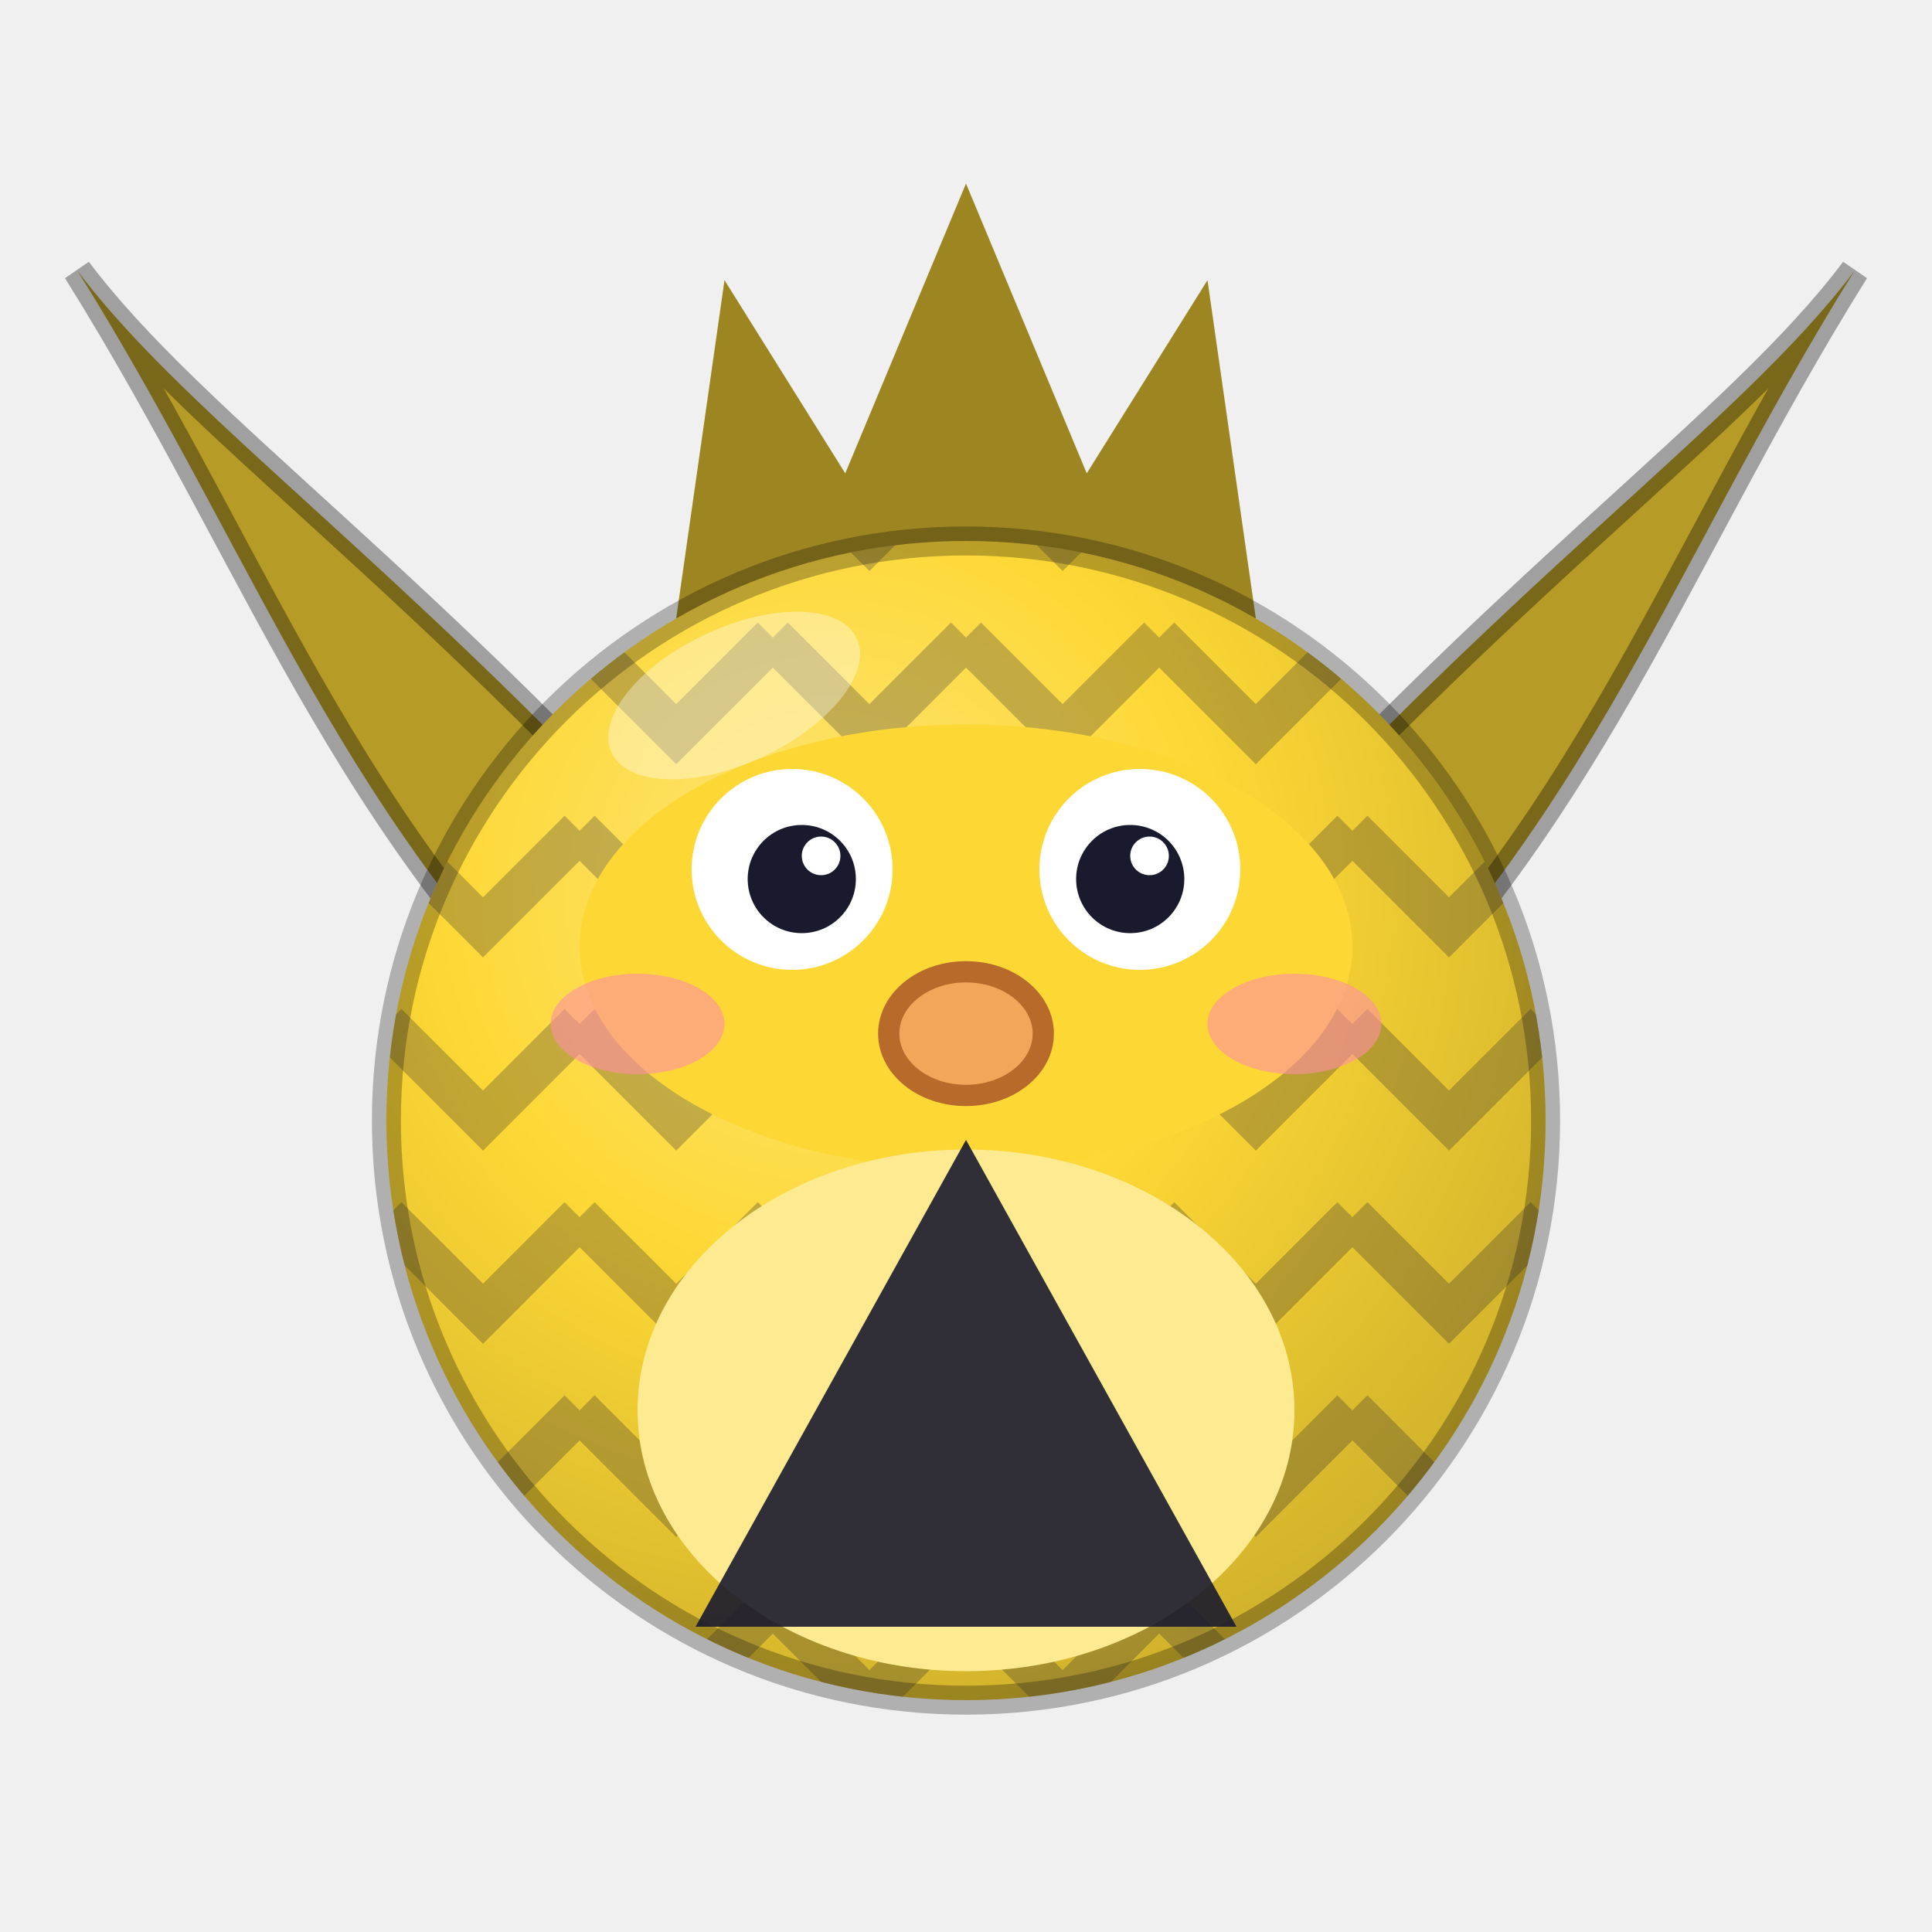
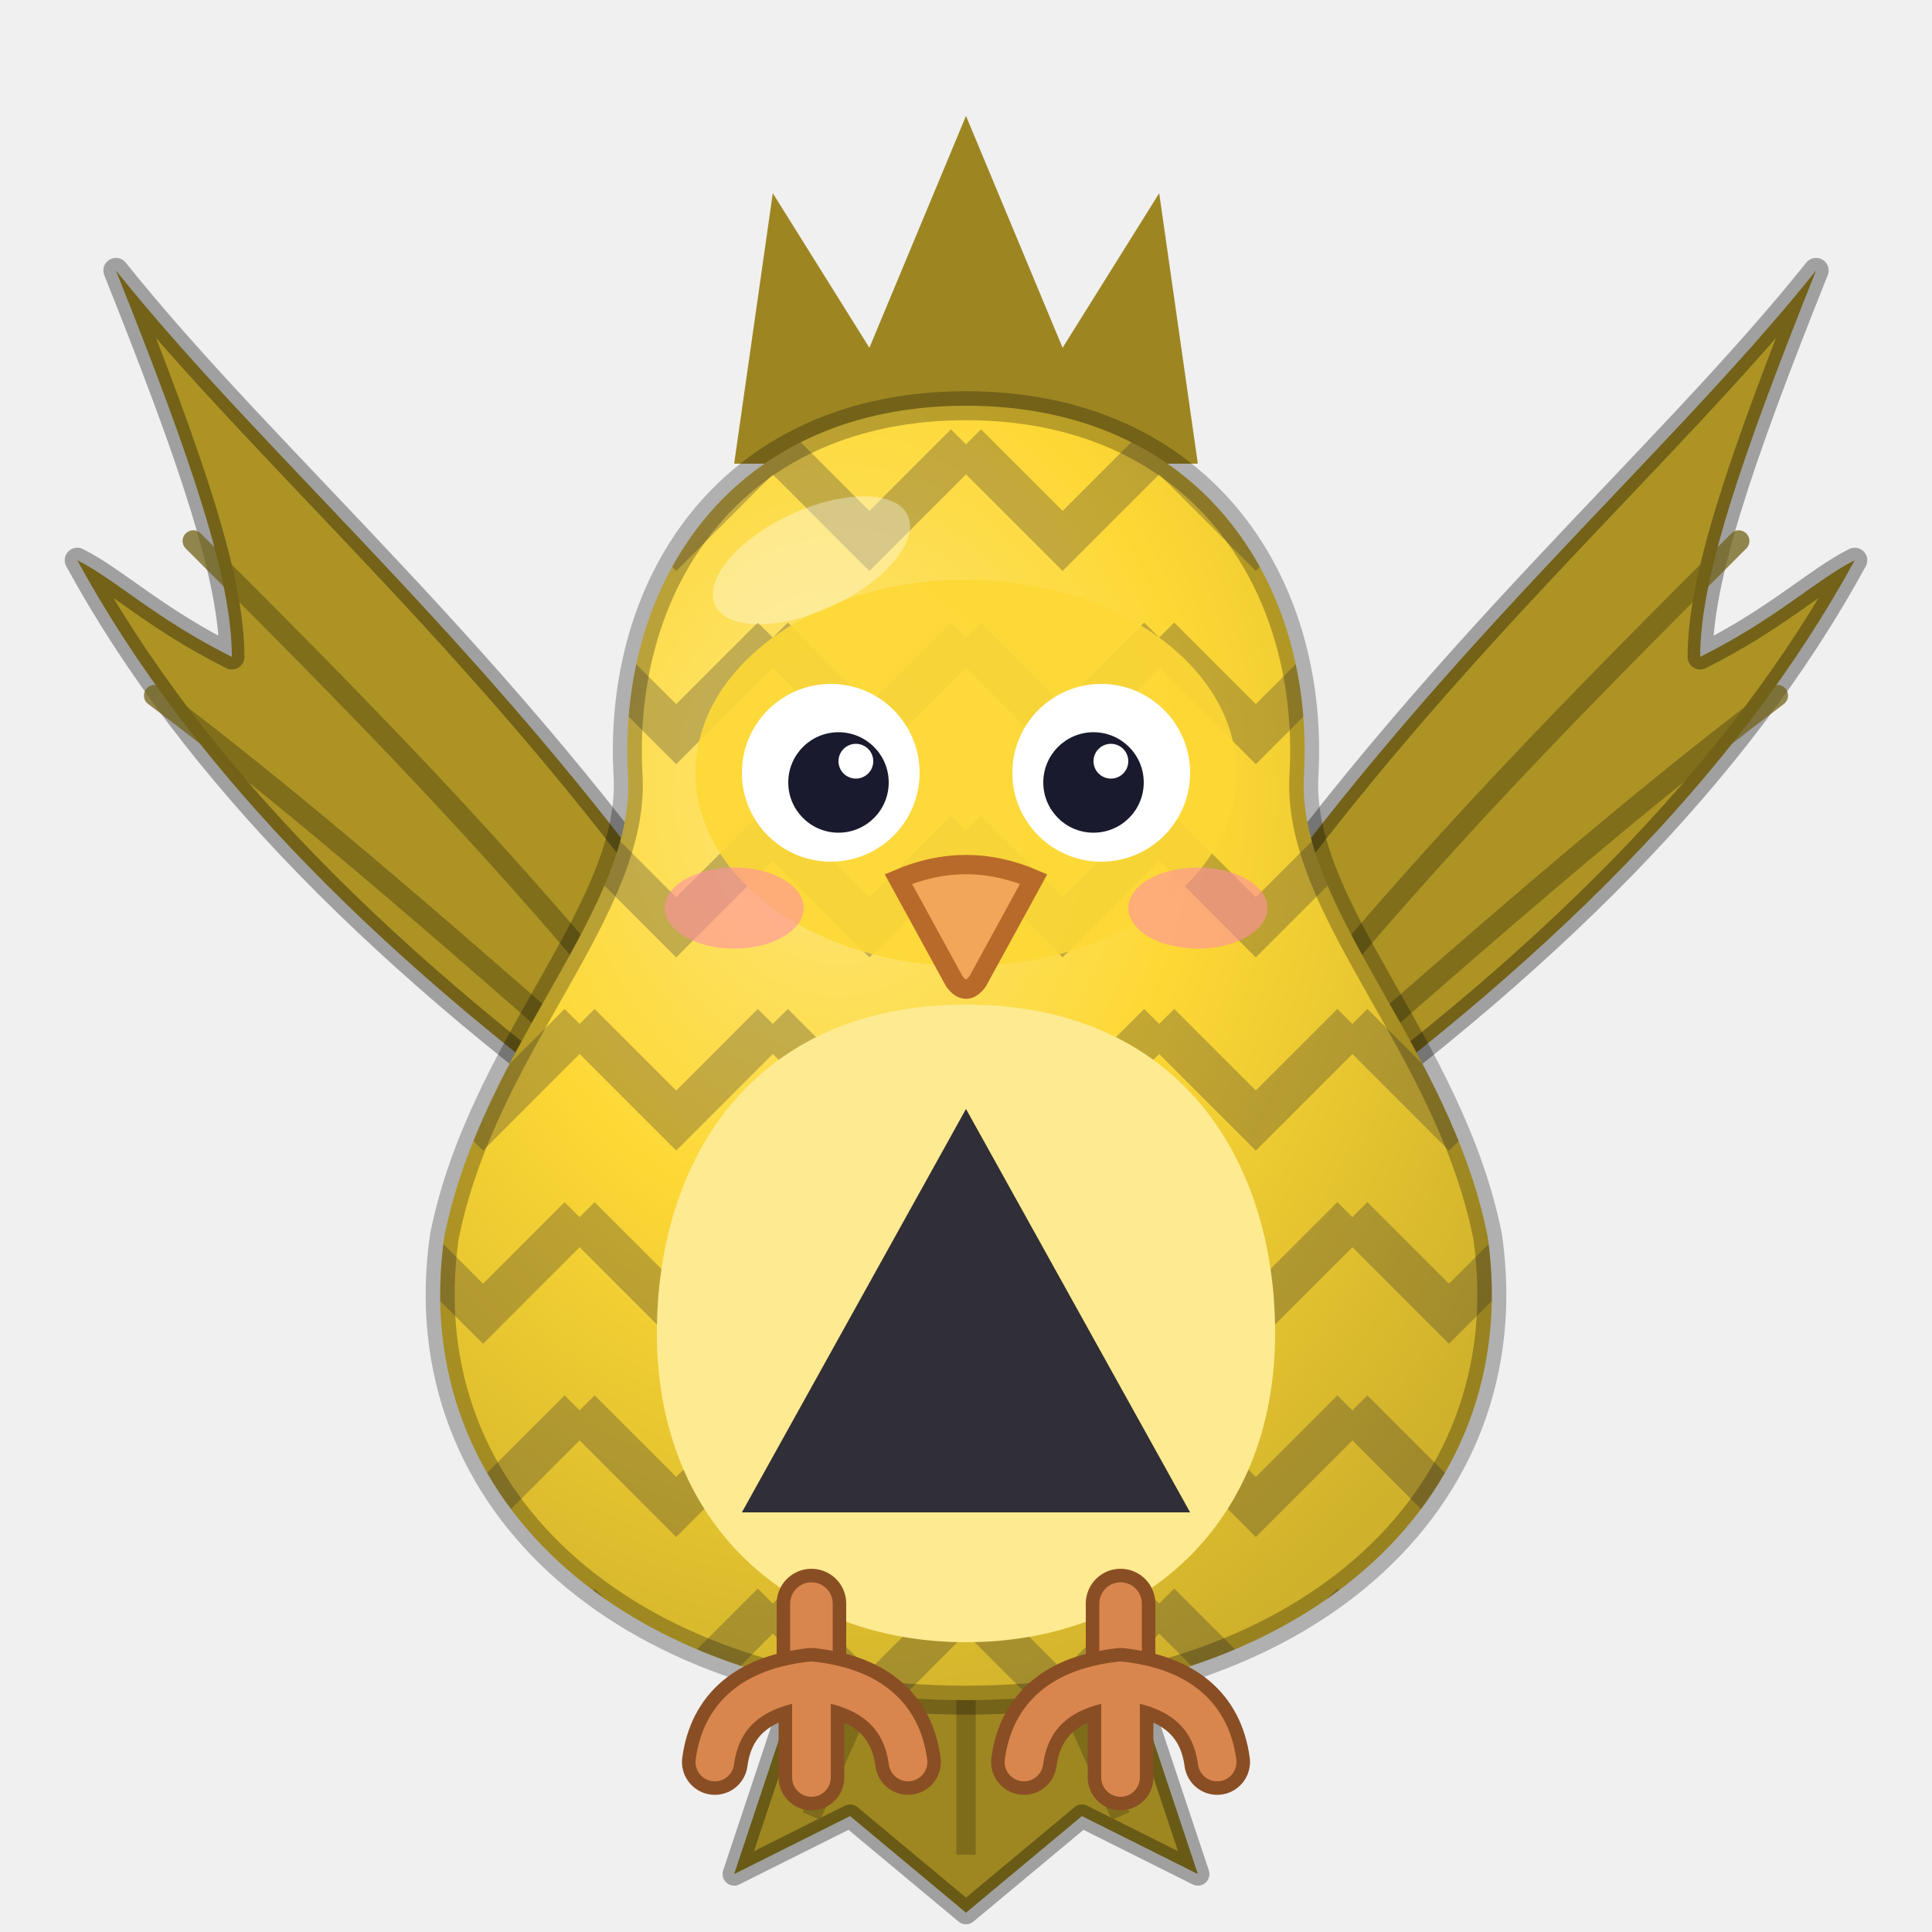
- <svg xmlns="http://www.w3.org/2000/svg" viewBox="0 0 100 100" data-color="yellow" data-expr="idle" data-frame="up">
+ <svg xmlns="http://www.w3.org/2000/svg" viewBox="0 0 100 100" data-color="yellow" data-expr="idle" data-frame="up" data-ver="4">
  <defs>
    <radialGradient id="byellow" cx="38%" cy="30%" r="75%">
      <stop offset="0" stop-color="#FEE67C" />
      <stop offset=".45" stop-color="#FDD835" />
      <stop offset="1" stop-color="#CFB12B" />
    </radialGradient>
    <pattern id="ptyellow" width="10" height="10" patternUnits="userSpaceOnUse">
      <g opacity=".26">
        <path d="M0 3 L5 8 L10 3" fill="none" stroke="#1A1A2E" stroke-width="2.2" />
      </g>
    </pattern>
    <clipPath id="cbyellow">
-       <circle cx="50" cy="58" r="30" />
+       <path d="M50 21 C62 21 68 30 67.5 40 C67 47 75 54 77 64 C79 78 67 88 50 88 C33 88 21 78 23 64 C25 54 33 47 32.5 40 C32 30 38 21 50 21Z" />
    </clipPath>
  </defs>
-   <g fill="#B69C26" stroke="#0005" stroke-width="1.5">
-     <path class="wing wing-l" d="M38 48 C22 30 10 22 4 14 C14 30 18 44 34 58z" />
-     <path class="wing wing-r" d="M62 48 C78 30 90 22 96 14 C86 30 82 44 66 58z" />
-   </g>
-   <g transform="translate(50 32) scale(1.25) translate(-50 -32)">
+   <path d="M43 82 L38 97 L44 94 L50 99 L56 94 L62 97 L57 82Z" fill="#9E8721" stroke="#0005" stroke-width="1.2" stroke-linejoin="round" />
+   <path d="M50 86 V96 M46 85 L42 94 M54 85 L58 94" fill="none" stroke="#726118" stroke-width="1" opacity=".7" />
+   <g class="crest" transform="translate(0 -8)">
    <path d="M38 32 L40 18 L45 26 L50 14 L55 26 L60 18 L62 32z" fill="#9D8621" />
  </g>
-   <circle cx="50" cy="58" r="30" fill="url(#byellow)" stroke="#0004" stroke-width="1.5" />
-   <rect x="18" y="26" width="64" height="64" fill="url(#ptyellow)" clip-path="url(#cbyellow)" />
-   <ellipse cx="50" cy="49" rx="20" ry="11.5" fill="#FDD835" />
-   <ellipse cx="50" cy="73" rx="17" ry="13.5" fill="#FEEA90" />
-   <g transform="translate(50 73) scale(.7) translate(-50 -50)">
+   <g class="wing wing-l">
+     <path class="wing-shape" d="M37 50 C26 34 14 24 6 14 C10 24 12 30 12 34 C8 32 6 30 4 29 C10 40 20 50 34 60Z" fill="#AC9324" stroke="#0005" stroke-width="1.3" stroke-linejoin="round" />
+     <path d="M34 54 C26 44 18 36 10 28 M33 57 C25 50 16 42 8 36" fill="none" stroke="#726118" stroke-width="1.1" stroke-linecap="round" opacity=".75" />
+   </g>
+   <g class="wing wing-r" transform="translate(100 0) scale(-1 1)">
+     <path class="wing-shape" d="M37 50 C26 34 14 24 6 14 C10 24 12 30 12 34 C8 32 6 30 4 29 C10 40 20 50 34 60Z" fill="#AC9324" stroke="#0005" stroke-width="1.3" stroke-linejoin="round" />
+     <path d="M34 54 C26 44 18 36 10 28 M33 57 C25 50 16 42 8 36" fill="none" stroke="#726118" stroke-width="1.1" stroke-linecap="round" opacity=".75" />
+   </g>
+   <path d="M50 21 C62 21 68 30 67.5 40 C67 47 75 54 77 64 C79 78 67 88 50 88 C33 88 21 78 23 64 C25 54 33 47 32.5 40 C32 30 38 21 50 21Z" fill="url(#byellow)" stroke="#0004" stroke-width="1.5" />
+   <rect x="18" y="18" width="64" height="72" fill="url(#ptyellow)" clip-path="url(#cbyellow)" />
+   <ellipse cx="50" cy="40" rx="14" ry="10" fill="#FDD835" opacity=".9" />
+   <path d="M50 52 C61 52 66 60 66 69 C66 79 59 85 50 85 C41 85 34 79 34 69 C34 60 39 52 50 52Z" fill="#FEEA90" />
+   <g transform="translate(50 69) scale(.58) translate(-50 -50)">
    <polygon points="50,30 70,66 30,66" fill="#1A1A2E" fill-opacity=".9" />
  </g>
-   <circle cx="41" cy="45" r="5.2" fill="#fff" />
-   <circle cx="59" cy="45" r="5.2" fill="#fff" />
-   <circle cx="41.5" cy="45.5" r="2.8" fill="#1A1A2E" />
-   <circle cx="58.5" cy="45.5" r="2.8" fill="#1A1A2E" />
-   <circle cx="42.5" cy="44.3" r="1" fill="#fff" />
-   <circle cx="59.5" cy="44.3" r="1" fill="#fff" />
-   <ellipse cx="50" cy="53.5" rx="4" ry="3.2" fill="#F2A65A" stroke="#B86A2A" stroke-width="1.1" />
-   <ellipse cx="33" cy="53" rx="4.5" ry="2.6" fill="#FF8FA3" opacity="0.6" />
-   <ellipse cx="67" cy="53" rx="4.5" ry="2.6" fill="#FF8FA3" opacity="0.6" />
-   <ellipse cx="38" cy="36" rx="7" ry="3.5" fill="#fff" opacity=".35" transform="rotate(-25 38 36)" />
+   <path d="M42 83 V87" stroke="#8A4E24" stroke-width="3.6" stroke-linecap="round" />
+   <path d="M42 83 V87" stroke="#D9864E" stroke-width="2.2" stroke-linecap="round" />
+   <g fill="none" stroke-linecap="round">
+     <path d="M42 87 q-4.5 .5 -5 4.2 M42 87 q0 2.5 0 5 M42 87 q4.5 .5 5 4.2" stroke="#8A4E24" stroke-width="3.4" />
+     <path d="M42 87 q-4.5 .5 -5 4.2 M42 87 q0 2.5 0 5 M42 87 q4.5 .5 5 4.2" stroke="#D9864E" stroke-width="2" />
+   </g>
+   <path d="M58 83 V87" stroke="#8A4E24" stroke-width="3.6" stroke-linecap="round" />
+   <path d="M58 83 V87" stroke="#D9864E" stroke-width="2.2" stroke-linecap="round" />
+   <g fill="none" stroke-linecap="round">
+     <path d="M58 87 q-4.5 .5 -5 4.2 M58 87 q0 2.5 0 5 M58 87 q4.5 .5 5 4.2" stroke="#8A4E24" stroke-width="3.4" />
+     <path d="M58 87 q-4.5 .5 -5 4.2 M58 87 q0 2.5 0 5 M58 87 q4.5 .5 5 4.2" stroke="#D9864E" stroke-width="2" />
+   </g>
+   <circle cx="43" cy="40" r="4.6" fill="#fff" />
+   <circle cx="57" cy="40" r="4.6" fill="#fff" />
+   <circle cx="43.4" cy="40.5" r="2.6" fill="#1A1A2E" />
+   <circle cx="56.6" cy="40.5" r="2.6" fill="#1A1A2E" />
+   <circle cx="44.3" cy="39.4" r=".9" fill="#fff" />
+   <circle cx="57.5" cy="39.4" r=".9" fill="#fff" />
+   <path d="M46.5 45.5 Q50 44 53.5 45.5 L50.6 50.8 Q50 51.6 49.4 50.8Z" fill="#F2A65A" stroke="#B86A2A" stroke-width="1" />
+   <ellipse cx="38" cy="47" rx="3.6" ry="2.1" fill="#FF8FA3" opacity="0.6" />
+   <ellipse cx="62" cy="47" rx="3.6" ry="2.1" fill="#FF8FA3" opacity="0.6" />
+   <ellipse cx="42" cy="29" rx="5.5" ry="2.6" fill="#fff" opacity=".35" transform="rotate(-25 42 29)" />
</svg>
